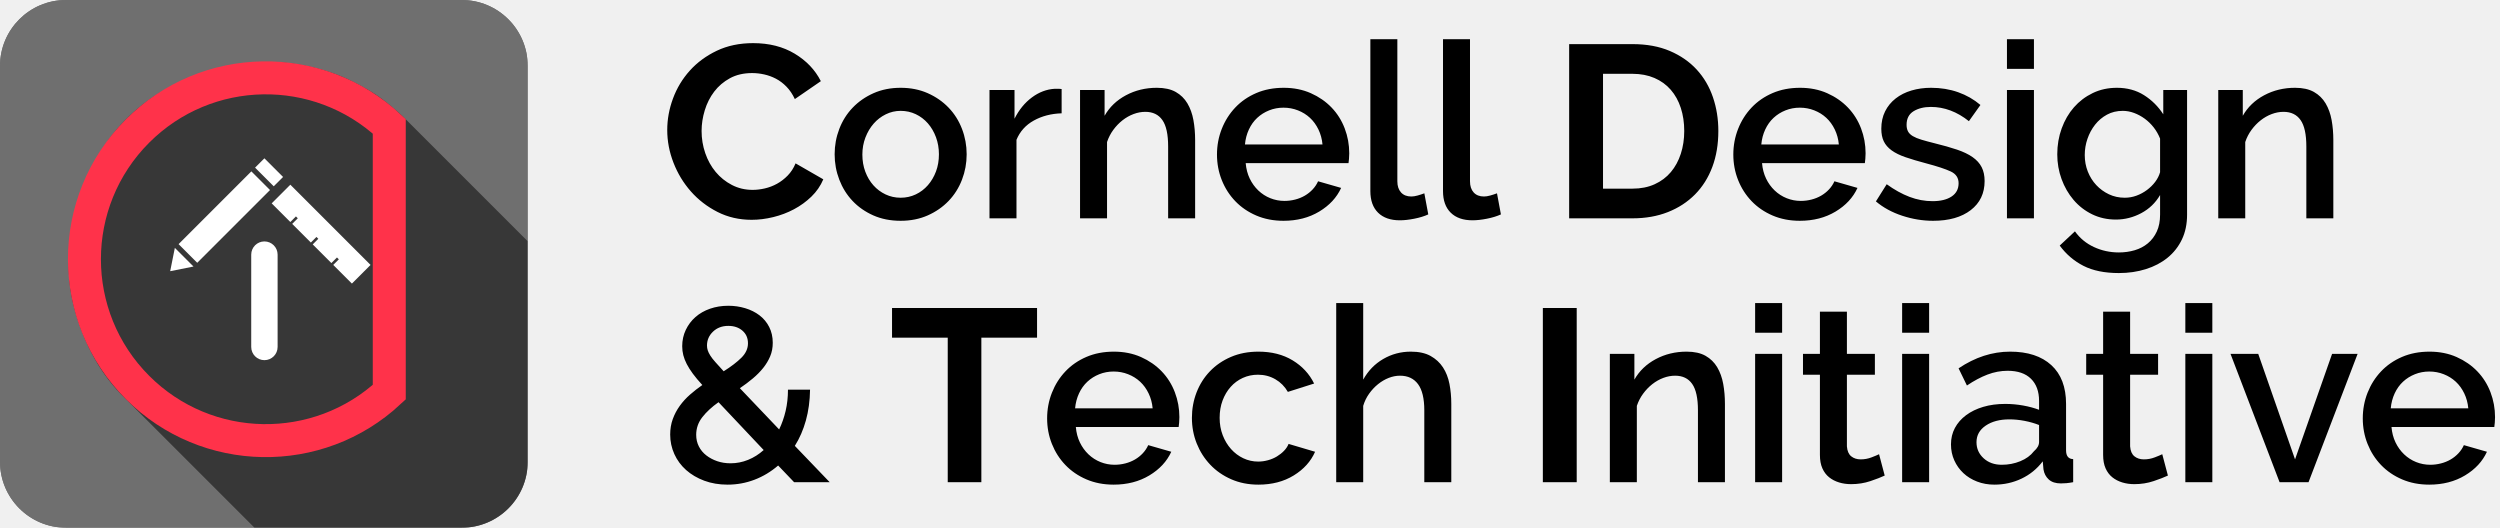
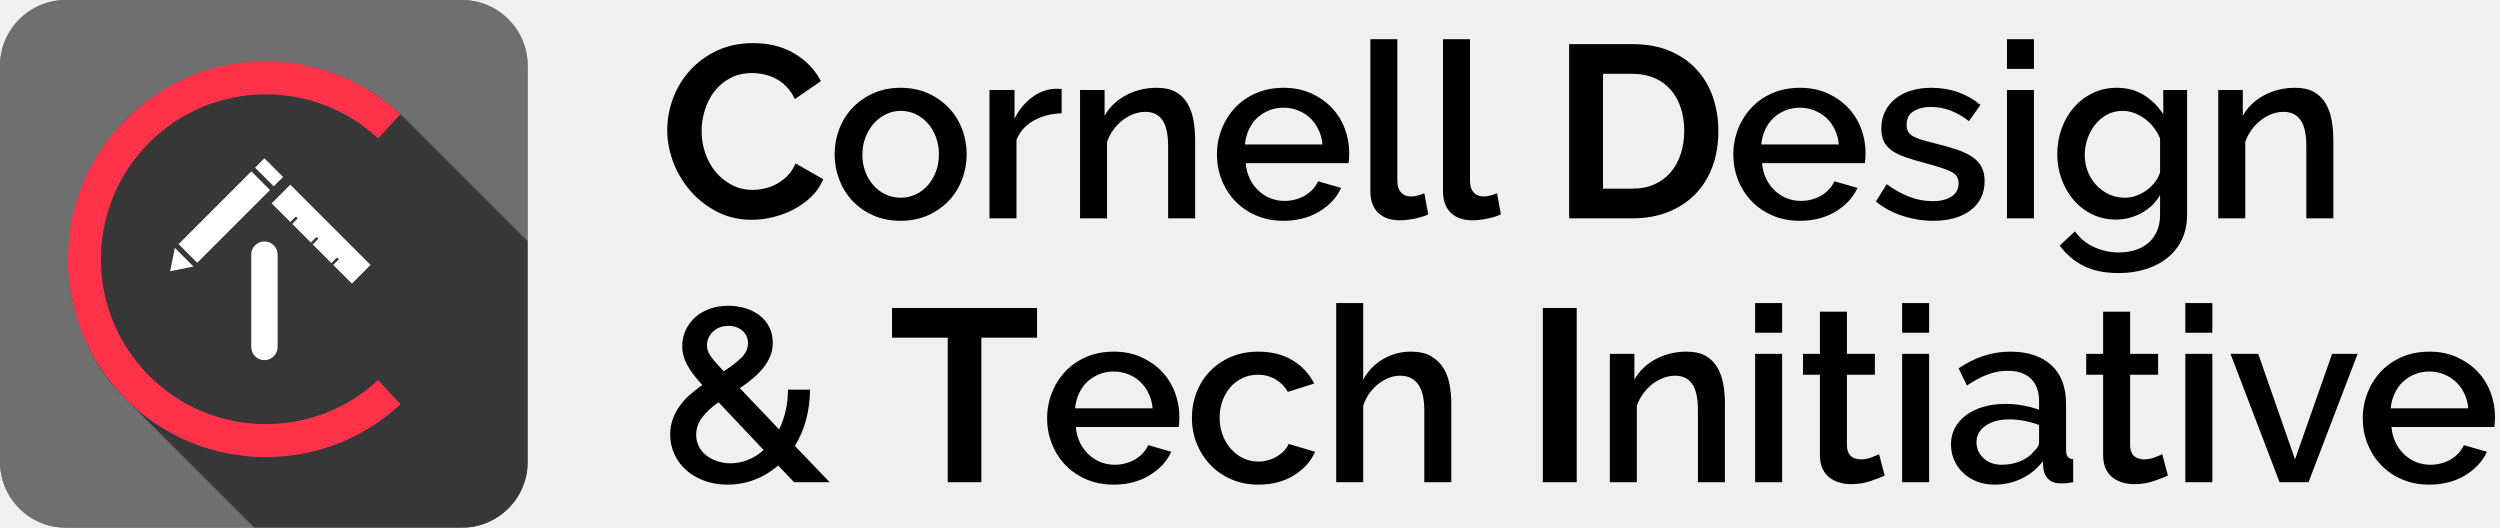
<svg xmlns="http://www.w3.org/2000/svg" xmlns:xlink="http://www.w3.org/1999/xlink" width="3790px" height="800px" viewBox="0 0 3790 800" version="1.1">
  <defs>
    <rect id="path-1" x="0" y="0" width="800" height="800" rx="100" />
  </defs>
  <g id="Wordmark-Dark-Text-No-Padding" stroke="none" stroke-width="1" fill="none" fill-rule="evenodd">
    <g id="Logo-Text---Dark" transform="translate(1000, 0)" fill="#000000">
      <path d="M11.532,197.08 C11.532,180.96 14.446,165.026 20.274,149.278 C26.102,133.53 34.596,119.456 45.756,107.056 C56.916,94.656 70.556,84.612 86.676,76.924 C102.796,69.236 121.148,65.392 141.732,65.392 C166.036,65.392 187.054,70.724 204.786,81.388 C222.518,92.052 235.724,105.94 244.404,123.052 L204.972,150.208 C201.5,142.768 197.284,136.506 192.324,131.422 C187.364,126.338 182.032,122.308 176.328,119.332 C170.624,116.356 164.672,114.186 158.472,112.822 C152.272,111.458 146.196,110.776 140.244,110.776 C127.348,110.776 116.126,113.38 106.578,118.588 C97.03,123.796 89.094,130.554 82.77,138.862 C76.446,147.17 71.672,156.594 68.448,167.134 C65.224,177.674 63.612,188.152 63.612,198.568 C63.612,210.224 65.472,221.446 69.192,232.234 C72.912,243.022 78.182,252.508 85.002,260.692 C91.822,268.876 100.006,275.448 109.554,280.408 C119.102,285.368 129.58,287.848 140.988,287.848 C146.94,287.848 153.14,287.104 159.588,285.616 C166.036,284.128 172.174,281.772 178.002,278.548 C183.83,275.324 189.224,271.17 194.184,266.086 C199.144,261.002 203.112,254.864 206.088,247.672 L248.124,271.852 C243.908,281.772 237.894,290.514 230.082,298.078 C222.27,305.642 213.466,312.028 203.67,317.236 C193.874,322.444 183.396,326.412 172.236,329.14 C161.076,331.868 150.164,333.232 139.5,333.232 C120.652,333.232 103.416,329.264 87.792,321.328 C72.168,313.392 58.714,303.038 47.43,290.266 C36.146,277.494 27.342,262.986 21.018,246.742 C14.694,230.498 11.532,213.944 11.532,197.08 Z M365.382,334.72 C350.005,334.72 336.18,331.992 323.904,326.536 C311.627,321.08 301.15,313.764 292.469,304.588 C283.789,295.412 277.094,284.686 272.382,272.41 C267.669,260.134 265.313,247.3 265.313,233.908 C265.313,220.516 267.669,207.682 272.382,195.406 C277.094,183.13 283.851,172.404 292.656,163.228 C301.46,154.052 311.999,146.736 324.276,141.28 C336.552,135.824 350.253,133.096 365.382,133.096 C380.51,133.096 394.211,135.824 406.488,141.28 C418.764,146.736 429.303,154.052 438.108,163.228 C446.912,172.404 453.669,183.13 458.382,195.406 C463.094,207.682 465.45,220.516 465.45,233.908 C465.45,247.3 463.094,260.134 458.382,272.41 C453.669,284.686 446.912,295.412 438.108,304.588 C429.303,313.764 418.764,321.08 406.488,326.536 C394.211,331.992 380.51,334.72 365.382,334.72 Z M307.349,234.28 C307.349,243.704 308.837,252.384 311.813,260.32 C314.79,268.256 318.881,275.138 324.089,280.966 C329.298,286.794 335.435,291.382 342.503,294.73 C349.572,298.078 357.197,299.752 365.382,299.752 C373.566,299.752 381.191,298.078 388.26,294.73 C395.328,291.382 401.465,286.732 406.673,280.78 C411.882,274.828 415.973,267.884 418.95,259.948 C421.926,252.012 423.413,243.332 423.413,233.908 C423.413,224.732 421.926,216.114 418.95,208.054 C415.973,199.994 411.882,192.988 406.673,187.036 C401.465,181.084 395.328,176.434 388.26,173.086 C381.191,169.738 373.566,168.064 365.382,168.064 C357.445,168.064 349.944,169.8 342.875,173.272 C335.807,176.744 329.67,181.456 324.462,187.408 C319.253,193.36 315.1,200.366 312,208.426 C308.899,216.486 307.349,225.104 307.349,234.28 Z M609.432,171.784 C593.56,172.28 579.486,175.938 567.21,182.758 C554.934,189.578 546.192,199.312 540.984,211.96 L540.984,331 L500.064,331 L500.064,136.444 L538.008,136.444 L538.008,179.968 C544.704,166.576 553.446,155.85 564.234,147.79 C575.022,139.73 586.616,135.328 599.016,134.584 L605.154,134.584 C606.766,134.584 608.192,134.708 609.432,134.956 L609.432,171.784 Z M811.818,331 L770.898,331 L770.898,222.004 C770.898,203.652 767.984,190.322 762.156,182.014 C756.328,173.706 747.71,169.552 736.302,169.552 C730.35,169.552 724.398,170.668 718.446,172.9 C712.494,175.132 706.914,178.294 701.706,182.386 C696.498,186.478 691.848,191.314 687.756,196.894 C683.664,202.474 680.502,208.612 678.27,215.308 L678.27,331 L637.35,331 L637.35,136.444 L674.55,136.444 L674.55,175.504 C681.99,162.36 692.778,152.006 706.914,144.442 C721.05,136.878 736.674,133.096 753.786,133.096 C765.442,133.096 774.99,135.204 782.43,139.42 C789.87,143.636 795.76,149.402 800.1,156.718 C804.44,164.034 807.478,172.466 809.214,182.014 C810.95,191.562 811.818,201.668 811.818,212.332 L811.818,331 Z M945.756,334.72 C930.628,334.72 916.864,332.054 904.464,326.722 C892.064,321.39 881.462,314.136 872.658,304.96 C863.854,295.784 857.034,285.12 852.198,272.968 C847.362,260.816 844.944,247.92 844.944,234.28 C844.944,220.64 847.362,207.682 852.198,195.406 C857.034,183.13 863.854,172.342 872.658,163.042 C881.462,153.742 892.064,146.426 904.464,141.094 C916.864,135.762 930.752,133.096 946.128,133.096 C961.256,133.096 974.958,135.824 987.234,141.28 C999.51,146.736 1009.988,153.99 1018.668,163.042 C1027.348,172.094 1033.982,182.634 1038.57,194.662 C1043.158,206.69 1045.452,219.276 1045.452,232.42 C1045.452,235.396 1045.328,238.186 1045.08,240.79 C1044.832,243.394 1044.584,245.564 1044.336,247.3 L888.468,247.3 C889.212,255.98 891.258,263.792 894.606,270.736 C897.954,277.68 902.294,283.694 907.626,288.778 C912.958,293.862 919.034,297.768 925.854,300.496 C932.674,303.224 939.804,304.588 947.244,304.588 C952.7,304.588 958.094,303.906 963.426,302.542 C968.758,301.178 973.656,299.194 978.12,296.59 C982.584,293.986 986.552,290.824 990.024,287.104 C993.496,283.384 996.224,279.292 998.208,274.828 L1033.176,284.872 C1026.48,299.504 1015.382,311.47 999.882,320.77 C984.382,330.07 966.34,334.72 945.756,334.72 Z M1004.904,219.028 C1004.16,210.844 1002.114,203.28 998.766,196.336 C995.418,189.392 991.14,183.502 985.932,178.666 C980.724,173.83 974.648,170.048 967.704,167.32 C960.76,164.592 953.444,163.228 945.756,163.228 C938.068,163.228 930.814,164.592 923.994,167.32 C917.174,170.048 911.16,173.83 905.952,178.666 C900.744,183.502 896.528,189.392 893.304,196.336 C890.08,203.28 888.096,210.844 887.352,219.028 L1004.904,219.028 Z M1077.462,59.44 L1118.382,59.44 L1118.382,274.828 C1118.382,282.02 1120.242,287.662 1123.962,291.754 C1127.682,295.846 1132.89,297.892 1139.586,297.892 C1142.314,297.892 1145.476,297.396 1149.072,296.404 C1152.668,295.412 1156.078,294.296 1159.302,293.056 L1165.254,325.048 C1159.302,327.776 1152.234,329.946 1144.05,331.558 C1135.866,333.17 1128.55,333.976 1122.102,333.976 C1107.966,333.976 1096.992,330.132 1089.18,322.444 C1081.368,314.756 1077.462,303.844 1077.462,289.708 L1077.462,59.44 Z M1187.592,59.44 L1228.512,59.44 L1228.512,274.828 C1228.512,282.02 1230.372,287.662 1234.092,291.754 C1237.812,295.846 1243.02,297.892 1249.716,297.892 C1252.444,297.892 1255.606,297.396 1259.202,296.404 C1262.798,295.412 1266.208,294.296 1269.432,293.056 L1275.384,325.048 C1269.432,327.776 1262.364,329.946 1254.18,331.558 C1245.996,333.17 1238.68,333.976 1232.232,333.976 C1218.096,333.976 1207.122,330.132 1199.31,322.444 C1191.498,314.756 1187.592,303.844 1187.592,289.708 L1187.592,59.44 Z M1378.836,331 L1378.836,66.88 L1474.812,66.88 C1496.388,66.88 1515.298,70.352 1531.542,77.296 C1547.786,84.24 1561.364,93.664 1572.276,105.568 C1583.188,117.472 1591.372,131.422 1596.828,147.418 C1602.284,163.414 1605.012,180.464 1605.012,198.568 C1605.012,218.656 1601.974,236.822 1595.898,253.066 C1589.822,269.31 1581.08,283.198 1569.672,294.73 C1558.264,306.262 1544.562,315.19 1528.566,321.514 C1512.57,327.838 1494.652,331 1474.812,331 L1378.836,331 Z M1553.304,198.568 C1553.304,185.92 1551.568,174.264 1548.096,163.6 C1544.624,152.936 1539.54,143.76 1532.844,136.072 C1526.148,128.384 1517.902,122.432 1508.106,118.216 C1498.31,114 1487.212,111.892 1474.812,111.892 L1430.172,111.892 L1430.172,285.988 L1474.812,285.988 C1487.46,285.988 1498.682,283.756 1508.478,279.292 C1518.274,274.828 1526.458,268.69 1533.03,260.878 C1539.602,253.066 1544.624,243.828 1548.096,233.164 C1551.568,222.5 1553.304,210.968 1553.304,198.568 Z M1728.534,334.72 C1713.406,334.72 1699.642,332.054 1687.242,326.722 C1674.842,321.39 1664.24,314.136 1655.436,304.96 C1646.632,295.784 1639.812,285.12 1634.976,272.968 C1630.14,260.816 1627.722,247.92 1627.722,234.28 C1627.722,220.64 1630.14,207.682 1634.976,195.406 C1639.812,183.13 1646.632,172.342 1655.436,163.042 C1664.24,153.742 1674.842,146.426 1687.242,141.094 C1699.642,135.762 1713.53,133.096 1728.906,133.096 C1744.034,133.096 1757.736,135.824 1770.012,141.28 C1782.288,146.736 1792.766,153.99 1801.446,163.042 C1810.126,172.094 1816.76,182.634 1821.348,194.662 C1825.936,206.69 1828.23,219.276 1828.23,232.42 C1828.23,235.396 1828.106,238.186 1827.858,240.79 C1827.61,243.394 1827.362,245.564 1827.114,247.3 L1671.246,247.3 C1671.99,255.98 1674.036,263.792 1677.384,270.736 C1680.732,277.68 1685.072,283.694 1690.404,288.778 C1695.736,293.862 1701.812,297.768 1708.632,300.496 C1715.452,303.224 1722.582,304.588 1730.022,304.588 C1735.478,304.588 1740.872,303.906 1746.204,302.542 C1751.536,301.178 1756.434,299.194 1760.898,296.59 C1765.362,293.986 1769.33,290.824 1772.802,287.104 C1776.274,283.384 1779.002,279.292 1780.986,274.828 L1815.954,284.872 C1809.258,299.504 1798.16,311.47 1782.66,320.77 C1767.16,330.07 1749.118,334.72 1728.534,334.72 Z M1787.682,219.028 C1786.938,210.844 1784.892,203.28 1781.544,196.336 C1778.196,189.392 1773.918,183.502 1768.71,178.666 C1763.502,173.83 1757.426,170.048 1750.482,167.32 C1743.538,164.592 1736.222,163.228 1728.534,163.228 C1720.846,163.228 1713.592,164.592 1706.772,167.32 C1699.952,170.048 1693.938,173.83 1688.73,178.666 C1683.522,183.502 1679.306,189.392 1676.082,196.336 C1672.858,203.28 1670.874,210.844 1670.13,219.028 L1787.682,219.028 Z M1930.548,334.72 C1914.924,334.72 1899.362,332.178 1883.862,327.094 C1868.362,322.01 1855.032,314.756 1843.872,305.332 L1860.24,279.292 C1871.896,287.724 1883.428,294.11 1894.836,298.45 C1906.244,302.79 1917.9,304.96 1929.804,304.96 C1941.956,304.96 1951.566,302.604 1958.634,297.892 C1965.702,293.18 1969.236,286.484 1969.236,277.804 C1969.236,269.62 1965.268,263.668 1957.332,259.948 C1949.396,256.228 1936.996,252.136 1920.132,247.672 C1907.98,244.448 1897.564,241.348 1888.884,238.372 C1880.204,235.396 1873.136,231.924 1867.68,227.956 C1862.224,223.988 1858.256,219.4 1855.776,214.192 C1853.296,208.984 1852.056,202.66 1852.056,195.22 C1852.056,185.3 1853.978,176.496 1857.822,168.808 C1861.666,161.12 1866.998,154.61 1873.818,149.278 C1880.638,143.946 1888.636,139.916 1897.812,137.188 C1906.988,134.46 1916.908,133.096 1927.572,133.096 C1942.204,133.096 1955.844,135.328 1968.492,139.792 C1981.14,144.256 1992.424,150.704 2002.344,159.136 L1984.86,183.688 C1966.756,169.304 1947.536,162.112 1927.2,162.112 C1916.784,162.112 1908.042,164.282 1900.974,168.622 C1893.906,172.962 1890.372,179.844 1890.372,189.268 C1890.372,193.236 1891.116,196.584 1892.604,199.312 C1894.092,202.04 1896.51,204.396 1899.858,206.38 C1903.206,208.364 1907.546,210.162 1912.878,211.774 C1918.21,213.386 1924.844,215.184 1932.78,217.168 C1945.924,220.392 1957.27,223.616 1966.818,226.84 C1976.366,230.064 1984.24,233.846 1990.44,238.186 C1996.64,242.526 2001.228,247.61 2004.204,253.438 C2007.18,259.266 2008.668,266.272 2008.668,274.456 C2008.668,293.056 2001.662,307.75 1987.65,318.538 C1973.638,329.326 1954.604,334.72 1930.548,334.72 Z M2042.538,331 L2042.538,136.444 L2083.458,136.444 L2083.458,331 L2042.538,331 Z M2042.538,104.452 L2042.538,59.44 L2083.458,59.44 L2083.458,104.452 L2042.538,104.452 Z M2207.724,332.86 C2194.58,332.86 2182.552,330.194 2171.64,324.862 C2160.728,319.53 2151.366,312.276 2143.554,303.1 C2135.742,293.924 2129.666,283.384 2125.326,271.48 C2120.986,259.576 2118.816,247.052 2118.816,233.908 C2118.816,220.02 2121.048,206.938 2125.512,194.662 C2129.976,182.386 2136.176,171.722 2144.112,162.67 C2152.048,153.618 2161.534,146.426 2172.57,141.094 C2183.606,135.762 2195.82,133.096 2209.212,133.096 C2224.836,133.096 2238.538,136.816 2250.318,144.256 C2262.098,151.696 2271.832,161.368 2279.52,173.272 L2279.52,136.444 L2315.604,136.444 L2315.604,325.42 C2315.604,339.556 2313,352.08 2307.792,362.992 C2302.584,373.904 2295.33,383.142 2286.03,390.706 C2276.73,398.27 2265.756,404.036 2253.108,408.004 C2240.46,411.972 2226.82,413.956 2212.188,413.956 C2190.612,413.956 2172.694,410.298 2158.434,402.982 C2144.174,395.666 2132.208,385.436 2122.536,372.292 L2145.6,350.716 C2153.04,361.132 2162.65,369.068 2174.43,374.524 C2186.21,379.98 2198.796,382.708 2212.188,382.708 C2220.62,382.708 2228.618,381.592 2236.182,379.36 C2243.746,377.128 2250.38,373.656 2256.084,368.944 C2261.788,364.232 2266.314,358.28 2269.662,351.088 C2273.01,343.896 2274.684,335.34 2274.684,325.42 L2274.684,295.66 C2267.74,307.564 2258.192,316.74 2246.04,323.188 C2233.888,329.636 2221.116,332.86 2207.724,332.86 Z M2221.116,299.752 C2227.316,299.752 2233.268,298.698 2238.972,296.59 C2244.676,294.482 2249.946,291.63 2254.782,288.034 C2259.618,284.438 2263.772,280.346 2267.244,275.758 C2270.716,271.17 2273.196,266.272 2274.684,261.064 L2274.684,210.1 C2272.204,203.9 2268.98,198.258 2265.012,193.174 C2261.044,188.09 2256.518,183.688 2251.434,179.968 C2246.35,176.248 2240.956,173.334 2235.252,171.226 C2229.548,169.118 2223.844,168.064 2218.14,168.064 C2209.212,168.064 2201.214,169.986 2194.146,173.83 C2187.078,177.674 2181.064,182.758 2176.104,189.082 C2171.144,195.406 2167.3,202.536 2164.572,210.472 C2161.844,218.408 2160.48,226.592 2160.48,235.024 C2160.48,243.952 2162.03,252.322 2165.13,260.134 C2168.23,267.946 2172.508,274.766 2177.964,280.594 C2183.42,286.422 2189.806,291.072 2197.122,294.544 C2204.438,298.016 2212.436,299.752 2221.116,299.752 Z M2537.334,331 L2496.414,331 L2496.414,222.004 C2496.414,203.652 2493.501,190.322 2487.673,182.014 C2481.844,173.706 2473.227,169.552 2461.818,169.552 C2455.866,169.552 2449.915,170.668 2443.963,172.9 C2438.01,175.132 2432.431,178.294 2427.222,182.386 C2422.014,186.478 2417.365,191.314 2413.273,196.894 C2409.18,202.474 2406.019,208.612 2403.787,215.308 L2403.787,331 L2362.867,331 L2362.867,136.444 L2400.066,136.444 L2400.066,175.504 C2407.507,162.36 2418.294,152.006 2432.43,144.442 C2446.567,136.878 2462.19,133.096 2479.302,133.096 C2490.959,133.096 2500.506,135.204 2507.947,139.42 C2515.387,143.636 2521.276,149.402 2525.617,156.718 C2529.957,164.034 2532.994,172.466 2534.731,182.014 C2536.466,191.562 2537.334,201.668 2537.334,212.332 L2537.334,331 Z M203.856,731 L179.676,705.704 C168.764,715.128 156.798,722.32 143.778,727.28 C130.758,732.24 117.18,734.72 103.044,734.72 C90.148,734.72 78.368,732.736 67.704,728.768 C57.04,724.8 47.864,719.406 40.176,712.586 C32.488,705.766 26.536,697.706 22.32,688.406 C18.104,679.106 15.996,669.248 15.996,658.832 C15.996,650.4 17.298,642.588 19.902,635.396 C22.506,628.204 26.04,621.508 30.504,615.308 C34.968,609.108 40.176,603.404 46.128,598.196 C52.08,592.988 58.28,588.152 64.728,583.688 C59.024,577.488 54.25,571.784 50.406,566.576 C46.562,561.368 43.462,556.47 41.106,551.882 C38.75,547.294 37.014,542.83 35.898,538.49 C34.782,534.15 34.224,529.624 34.224,524.912 C34.224,515.984 36.022,507.738 39.618,500.174 C43.214,492.61 48.112,486.1 54.312,480.644 C60.512,475.188 67.89,470.972 76.446,467.996 C85.002,465.02 94.24,463.532 104.16,463.532 C113.088,463.532 121.644,464.772 129.828,467.252 C138.012,469.732 145.204,473.328 151.404,478.04 C157.604,482.752 162.502,488.642 166.098,495.71 C169.694,502.778 171.492,510.776 171.492,519.704 C171.492,527.144 170.19,533.964 167.586,540.164 C164.982,546.364 161.448,552.254 156.984,557.834 C152.52,563.414 147.25,568.746 141.174,573.83 C135.098,578.914 128.588,583.812 121.644,588.524 L181.164,651.02 C185.38,642.34 188.666,632.978 191.022,622.934 C193.378,612.89 194.556,602.164 194.556,590.756 L228.036,590.756 C227.788,607.62 225.68,623.182 221.712,637.442 C217.744,651.702 212.164,664.536 204.972,675.944 L257.796,731 L203.856,731 Z M107.508,702.356 C116.684,702.356 125.55,700.62 134.106,697.148 C142.662,693.676 150.536,688.716 157.728,682.268 L89.28,609.728 C79.112,616.92 70.928,624.484 64.728,632.42 C58.528,640.356 55.428,649.284 55.428,659.204 C55.428,665.652 56.792,671.542 59.52,676.874 C62.248,682.206 66.03,686.732 70.866,690.452 C75.702,694.172 81.22,697.086 87.42,699.194 C93.62,701.302 100.316,702.356 107.508,702.356 Z M71.796,523.796 C71.796,526.276 72.168,528.694 72.912,531.05 C73.656,533.406 74.958,536.072 76.818,539.048 C78.678,542.024 81.282,545.372 84.63,549.092 C87.978,552.812 92.132,557.4 97.092,562.856 C108.5,555.664 117.49,548.782 124.062,542.21 C130.634,535.638 133.92,528.384 133.92,520.448 C133.92,512.512 131.13,506.126 125.55,501.29 C119.97,496.454 112.84,494.036 104.16,494.036 C94.736,494.036 86.986,496.95 80.91,502.778 C74.834,508.606 71.796,515.612 71.796,523.796 Z M572.172,511.892 L487.728,511.892 L487.728,731 L436.764,731 L436.764,511.892 L352.32,511.892 L352.32,466.88 L572.172,466.88 L572.172,511.892 Z M688.254,734.72 C673.126,734.72 659.362,732.054 646.962,726.722 C634.562,721.39 623.96,714.136 615.156,704.96 C606.352,695.784 599.532,685.12 594.696,672.968 C589.86,660.816 587.442,647.92 587.442,634.28 C587.442,620.64 589.86,607.682 594.696,595.406 C599.532,583.13 606.352,572.342 615.156,563.042 C623.96,553.742 634.562,546.426 646.962,541.094 C659.362,535.762 673.25,533.096 688.626,533.096 C703.754,533.096 717.456,535.824 729.732,541.28 C742.008,546.736 752.486,553.99 761.166,563.042 C769.846,572.094 776.48,582.634 781.068,594.662 C785.656,606.69 787.95,619.276 787.95,632.42 C787.95,635.396 787.826,638.186 787.578,640.79 C787.33,643.394 787.082,645.564 786.834,647.3 L630.966,647.3 C631.71,655.98 633.756,663.792 637.104,670.736 C640.452,677.68 644.792,683.694 650.124,688.778 C655.456,693.862 661.532,697.768 668.352,700.496 C675.172,703.224 682.302,704.588 689.742,704.588 C695.198,704.588 700.592,703.906 705.924,702.542 C711.256,701.178 716.154,699.194 720.618,696.59 C725.082,693.986 729.05,690.824 732.522,687.104 C735.994,683.384 738.722,679.292 740.706,674.828 L775.674,684.872 C768.978,699.504 757.88,711.47 742.38,720.77 C726.88,730.07 708.838,734.72 688.254,734.72 Z M747.402,619.028 C746.658,610.844 744.612,603.28 741.264,596.336 C737.916,589.392 733.638,583.502 728.43,578.666 C723.222,573.83 717.146,570.048 710.202,567.32 C703.258,564.592 695.942,563.228 688.254,563.228 C680.566,563.228 673.312,564.592 666.492,567.32 C659.672,570.048 653.658,573.83 648.45,578.666 C643.242,583.502 639.026,589.392 635.802,596.336 C632.578,603.28 630.594,610.844 629.85,619.028 L747.402,619.028 Z M806.94,633.536 C806.94,619.896 809.296,607 814.008,594.848 C818.72,582.696 825.478,572.032 834.282,562.856 C843.086,553.68 853.688,546.426 866.088,541.094 C878.488,535.762 892.376,533.096 907.752,533.096 C927.84,533.096 945.138,537.498 959.646,546.302 C974.154,555.106 985.004,566.824 992.196,581.456 L952.392,594.104 C947.68,585.92 941.356,579.534 933.42,574.946 C925.484,570.358 916.68,568.064 907.008,568.064 C898.824,568.064 891.198,569.676 884.13,572.9 C877.062,576.124 870.924,580.65 865.716,586.478 C860.508,592.306 856.416,599.188 853.44,607.124 C850.464,615.06 848.976,623.864 848.976,633.536 C848.976,642.96 850.526,651.702 853.626,659.762 C856.726,667.822 860.942,674.828 866.274,680.78 C871.606,686.732 877.806,691.382 884.874,694.73 C891.942,698.078 899.444,699.752 907.38,699.752 C912.34,699.752 917.3,699.07 922.26,697.706 C927.22,696.342 931.746,694.42 935.838,691.94 C939.93,689.46 943.526,686.608 946.626,683.384 C949.726,680.16 952.02,676.688 953.508,672.968 L993.684,684.872 C987.236,699.504 976.448,711.47 961.32,720.77 C946.192,730.07 928.336,734.72 907.752,734.72 C892.624,734.72 878.86,731.992 866.46,726.536 C854.06,721.08 843.458,713.702 834.654,704.402 C825.85,695.102 819.03,684.376 814.194,672.224 C809.358,660.072 806.94,647.176 806.94,633.536 Z M1200.162,731 L1159.242,731 L1159.242,622.004 C1159.242,604.148 1156.08,590.942 1149.756,582.386 C1143.432,573.83 1134.318,569.552 1122.414,569.552 C1116.71,569.552 1111.006,570.668 1105.302,572.9 C1099.598,575.132 1094.204,578.294 1089.12,582.386 C1084.036,586.478 1079.51,591.314 1075.542,596.894 C1071.574,602.474 1068.598,608.612 1066.614,615.308 L1066.614,731 L1025.694,731 L1025.694,459.44 L1066.614,459.44 L1066.614,575.504 C1074.054,562.112 1084.16,551.696 1096.932,544.256 C1109.704,536.816 1123.654,533.096 1138.782,533.096 C1150.934,533.096 1160.916,535.266 1168.728,539.606 C1176.54,543.946 1182.802,549.712 1187.514,556.904 C1192.226,564.096 1195.512,572.466 1197.372,582.014 C1199.232,591.562 1200.162,601.668 1200.162,612.332 L1200.162,731 Z M1338.955,731 L1338.955,466.88 L1390.291,466.88 L1390.291,731 L1338.955,731 Z M1614.997,731 L1574.077,731 L1574.077,622.004 C1574.077,603.652 1571.163,590.322 1565.335,582.014 C1559.507,573.706 1550.889,569.552 1539.481,569.552 C1533.529,569.552 1527.577,570.668 1521.625,572.9 C1515.673,575.132 1510.093,578.294 1504.885,582.386 C1499.677,586.478 1495.027,591.314 1490.935,596.894 C1486.843,602.474 1483.681,608.612 1481.449,615.308 L1481.449,731 L1440.529,731 L1440.529,536.444 L1477.729,536.444 L1477.729,575.504 C1485.169,562.36 1495.957,552.006 1510.093,544.442 C1524.229,536.878 1539.853,533.096 1556.965,533.096 C1568.621,533.096 1578.169,535.204 1585.609,539.42 C1593.049,543.636 1598.939,549.402 1603.279,556.718 C1607.619,564.034 1610.657,572.466 1612.393,582.014 C1614.129,591.562 1614.997,601.668 1614.997,612.332 L1614.997,731 Z M1660.771,731 L1660.771,536.444 L1701.691,536.444 L1701.691,731 L1660.771,731 Z M1660.771,504.452 L1660.771,459.44 L1701.691,459.44 L1701.691,504.452 L1660.771,504.452 Z M1857.205,720.956 C1851.997,723.436 1844.805,726.226 1835.629,729.326 C1826.453,732.426 1816.657,733.976 1806.241,733.976 C1799.793,733.976 1793.717,733.108 1788.013,731.372 C1782.309,729.636 1777.287,727.032 1772.947,723.56 C1768.607,720.088 1765.197,715.562 1762.717,709.982 C1760.237,704.402 1758.997,697.644 1758.997,689.708 L1758.997,568.064 L1733.329,568.064 L1733.329,536.444 L1758.997,536.444 L1758.997,472.46 L1799.917,472.46 L1799.917,536.444 L1842.325,536.444 L1842.325,568.064 L1799.917,568.064 L1799.917,676.688 C1800.413,683.632 1802.583,688.654 1806.427,691.754 C1810.271,694.854 1815.045,696.404 1820.749,696.404 C1826.453,696.404 1831.909,695.412 1837.117,693.428 C1842.325,691.444 1846.169,689.832 1848.649,688.592 L1857.205,720.956 Z M1883.635,731 L1883.635,536.444 L1924.555,536.444 L1924.555,731 L1883.635,731 Z M1883.635,504.452 L1883.635,459.44 L1924.555,459.44 L1924.555,504.452 L1883.635,504.452 Z M2023.525,734.72 C2014.101,734.72 2005.359,733.17 1997.299,730.07 C1989.239,726.97 1982.295,722.692 1976.467,717.236 C1970.639,711.78 1966.051,705.332 1962.703,697.892 C1959.355,690.452 1957.681,682.392 1957.681,673.712 C1957.681,664.536 1959.665,656.228 1963.633,648.788 C1967.601,641.348 1973.243,634.9 1980.559,629.444 C1987.875,623.988 1996.555,619.772 2006.599,616.796 C2016.643,613.82 2027.741,612.332 2039.893,612.332 C2049.069,612.332 2058.121,613.138 2067.049,614.75 C2075.977,616.362 2084.037,618.532 2091.229,621.26 L2091.229,607.868 C2091.229,593.484 2087.137,582.262 2078.953,574.202 C2070.769,566.142 2058.989,562.112 2043.613,562.112 C2033.197,562.112 2022.967,564.034 2012.923,567.878 C2002.879,571.722 1992.525,577.24 1981.861,584.432 L1969.213,558.392 C1994.261,541.528 2020.301,533.096 2047.333,533.096 C2074.117,533.096 2094.949,539.916 2109.829,553.556 C2124.709,567.196 2132.149,586.788 2132.149,612.332 L2132.149,682.64 C2132.149,691.32 2135.745,695.784 2142.937,696.032 L2142.937,731 C2138.969,731.744 2135.559,732.24 2132.707,732.488 C2129.855,732.736 2127.065,732.86 2124.337,732.86 C2116.401,732.86 2110.263,730.876 2105.923,726.908 C2101.583,722.94 2098.917,717.856 2097.925,711.656 L2096.809,699.38 C2088.129,710.788 2077.403,719.53 2064.631,725.606 C2051.859,731.682 2038.157,734.72 2023.525,734.72 Z M2034.685,704.588 C2044.605,704.588 2053.967,702.79 2062.771,699.194 C2071.575,695.598 2078.457,690.576 2083.417,684.128 C2088.625,679.664 2091.229,674.952 2091.229,669.992 L2091.229,644.324 C2084.285,641.596 2076.907,639.488 2069.095,638 C2061.283,636.512 2053.657,635.768 2046.217,635.768 C2031.585,635.768 2019.619,638.93 2010.319,645.254 C2001.019,651.578 1996.369,659.948 1996.369,670.364 C1996.369,680.036 1999.965,688.158 2007.157,694.73 C2014.349,701.302 2023.525,704.588 2034.685,704.588 Z M2286.547,720.956 C2281.339,723.436 2274.147,726.226 2264.971,729.326 C2255.795,732.426 2245.999,733.976 2235.583,733.976 C2229.135,733.976 2223.059,733.108 2217.355,731.372 C2211.651,729.636 2206.629,727.032 2202.289,723.56 C2197.949,720.088 2194.539,715.562 2192.059,709.982 C2189.579,704.402 2188.339,697.644 2188.339,689.708 L2188.339,568.064 L2162.671,568.064 L2162.671,536.444 L2188.339,536.444 L2188.339,472.46 L2229.259,472.46 L2229.259,536.444 L2271.667,536.444 L2271.667,568.064 L2229.259,568.064 L2229.259,676.688 C2229.755,683.632 2231.925,688.654 2235.769,691.754 C2239.613,694.854 2244.387,696.404 2250.091,696.404 C2255.795,696.404 2261.251,695.412 2266.459,693.428 C2271.667,691.444 2275.511,689.832 2277.991,688.592 L2286.547,720.956 Z M2312.977,731 L2312.977,536.444 L2353.897,536.444 L2353.897,731 L2312.977,731 Z M2312.977,504.452 L2312.977,459.44 L2353.897,459.44 L2353.897,504.452 L2312.977,504.452 Z M2455.843,731 L2381.443,536.444 L2423.479,536.444 L2479.279,696.404 L2535.451,536.444 L2574.139,536.444 L2499.739,731 L2455.843,731 Z M2682.781,734.72 C2667.653,734.72 2653.889,732.054 2641.489,726.722 C2629.089,721.39 2618.487,714.136 2609.683,704.96 C2600.879,695.784 2594.059,685.12 2589.223,672.968 C2584.387,660.816 2581.969,647.92 2581.969,634.28 C2581.969,620.64 2584.387,607.682 2589.223,595.406 C2594.059,583.13 2600.879,572.342 2609.683,563.042 C2618.487,553.742 2629.089,546.426 2641.489,541.094 C2653.889,535.762 2667.777,533.096 2683.153,533.096 C2698.281,533.096 2711.983,535.824 2724.259,541.28 C2736.535,546.736 2747.013,553.99 2755.693,563.042 C2764.373,572.094 2771.007,582.634 2775.595,594.662 C2780.183,606.69 2782.477,619.276 2782.477,632.42 C2782.477,635.396 2782.353,638.186 2782.105,640.79 C2781.857,643.394 2781.609,645.564 2781.361,647.3 L2625.493,647.3 C2626.237,655.98 2628.283,663.792 2631.631,670.736 C2634.979,677.68 2639.319,683.694 2644.651,688.778 C2649.983,693.862 2656.059,697.768 2662.879,700.496 C2669.699,703.224 2676.829,704.588 2684.269,704.588 C2689.725,704.588 2695.119,703.906 2700.451,702.542 C2705.783,701.178 2710.681,699.194 2715.145,696.59 C2719.609,693.986 2723.577,690.824 2727.049,687.104 C2730.521,683.384 2733.249,679.292 2735.233,674.828 L2770.201,684.872 C2763.505,699.504 2752.407,711.47 2736.907,720.77 C2721.407,730.07 2703.365,734.72 2682.781,734.72 Z M2741.929,619.028 C2741.185,610.844 2739.139,603.28 2735.791,596.336 C2732.443,589.392 2728.165,583.502 2722.957,578.666 C2717.749,573.83 2711.673,570.048 2704.729,567.32 C2697.785,564.592 2690.469,563.228 2682.781,563.228 C2675.093,563.228 2667.839,564.592 2661.019,567.32 C2654.199,570.048 2648.185,573.83 2642.977,578.666 C2637.769,583.502 2633.553,589.392 2630.329,596.336 C2627.105,603.28 2625.121,610.844 2624.377,619.028 L2741.929,619.028 Z" id="Outlines" />
    </g>
    <g id="Icon-Rounded">
      <mask id="mask-2" fill="white">
        <use xlink:href="#path-1" />
      </mask>
      <use id="Mask" fill="#6F6F6F" fill-rule="evenodd" xlink:href="#path-1" />
      <g id="Icon" mask="url(#mask-2)">
        <rect id="Base" fill="#6F6F6F" fill-rule="evenodd" x="0" y="0" width="800" height="800" />
        <g id="Glyph-Shadow">
          <path d="M363.653,187.929 L625.096,187.929 L932.166,494.999 L639.236,787.929 L362.612,787.929 C312.074,789.012 261.016,774.697 209.436,744.985 C132.066,700.418 64.209,594.694 63.671,488.641 C63.166,389.055 120.009,294.657 187.729,245.714 C211.694,228.394 238.703,212.812 270.272,203.025 C282.715,199.167 300.161,193.311 324.05,190.604 C339.976,188.799 353.176,187.907 363.653,187.929 Z" id="Shadow" fill="#373737" fill-rule="evenodd" transform="translate(497.9169, 487.9571) rotate(45) translate(-497.9169, -487.9571) " />
          <g id="Glyph-Light">
            <path d="M505.196,401.622 L513.681,393.137 L510.853,390.309 L502.368,398.794 L474.083,370.51 L482.569,362.024 L479.74,359.196 L471.255,367.681 L442.971,339.397 L451.456,330.912 L448.627,328.083 L440.142,336.569 L411.858,308.284 L440.142,280 L561.765,401.622 L533.48,429.907 L505.196,401.622 Z M414.978,282.426 L386.693,254.142 L400.836,240 L429.12,268.284 L414.978,282.426 Z M409.321,288.083 L299.012,398.392 L270.728,370.108 L381.037,259.799 L409.321,288.083 Z M400.858,366 C411.904,366 420.858,374.954 420.858,386 L420.858,526 C420.858,537.046 411.904,546 400.858,546 C389.812,546 380.858,537.046 380.858,526 L380.858,386 C380.858,374.954 389.812,366 400.858,366 Z M258,411.12 L265.071,375.765 L293.355,404.049 L258,411.12 Z" id="Arrow" fill="#FFFFFF" fill-rule="evenodd" />
-             <path d="M392.829,118.185 C245.663,123.535 128,244.527 128,393 C128,544.878 251.122,668 403,668 C551.473,668 672.465,550.337 677.815,403.171 L392.829,118.185 Z" id="Arc" stroke="#FF324A" stroke-width="50" transform="translate(403, 393) rotate(45) translate(-403, -393) " />
+             <path d="M392.829,118.185 C245.663,123.535 128,244.527 128,393 C128,544.878 251.122,668 403,668 C551.473,668 672.465,550.337 677.815,403.171 M392.829,118.185 Z" id="Arc" stroke="#FF324A" stroke-width="50" transform="translate(403, 393) rotate(45) translate(-403, -393) " />
          </g>
        </g>
      </g>
    </g>
  </g>
</svg>
